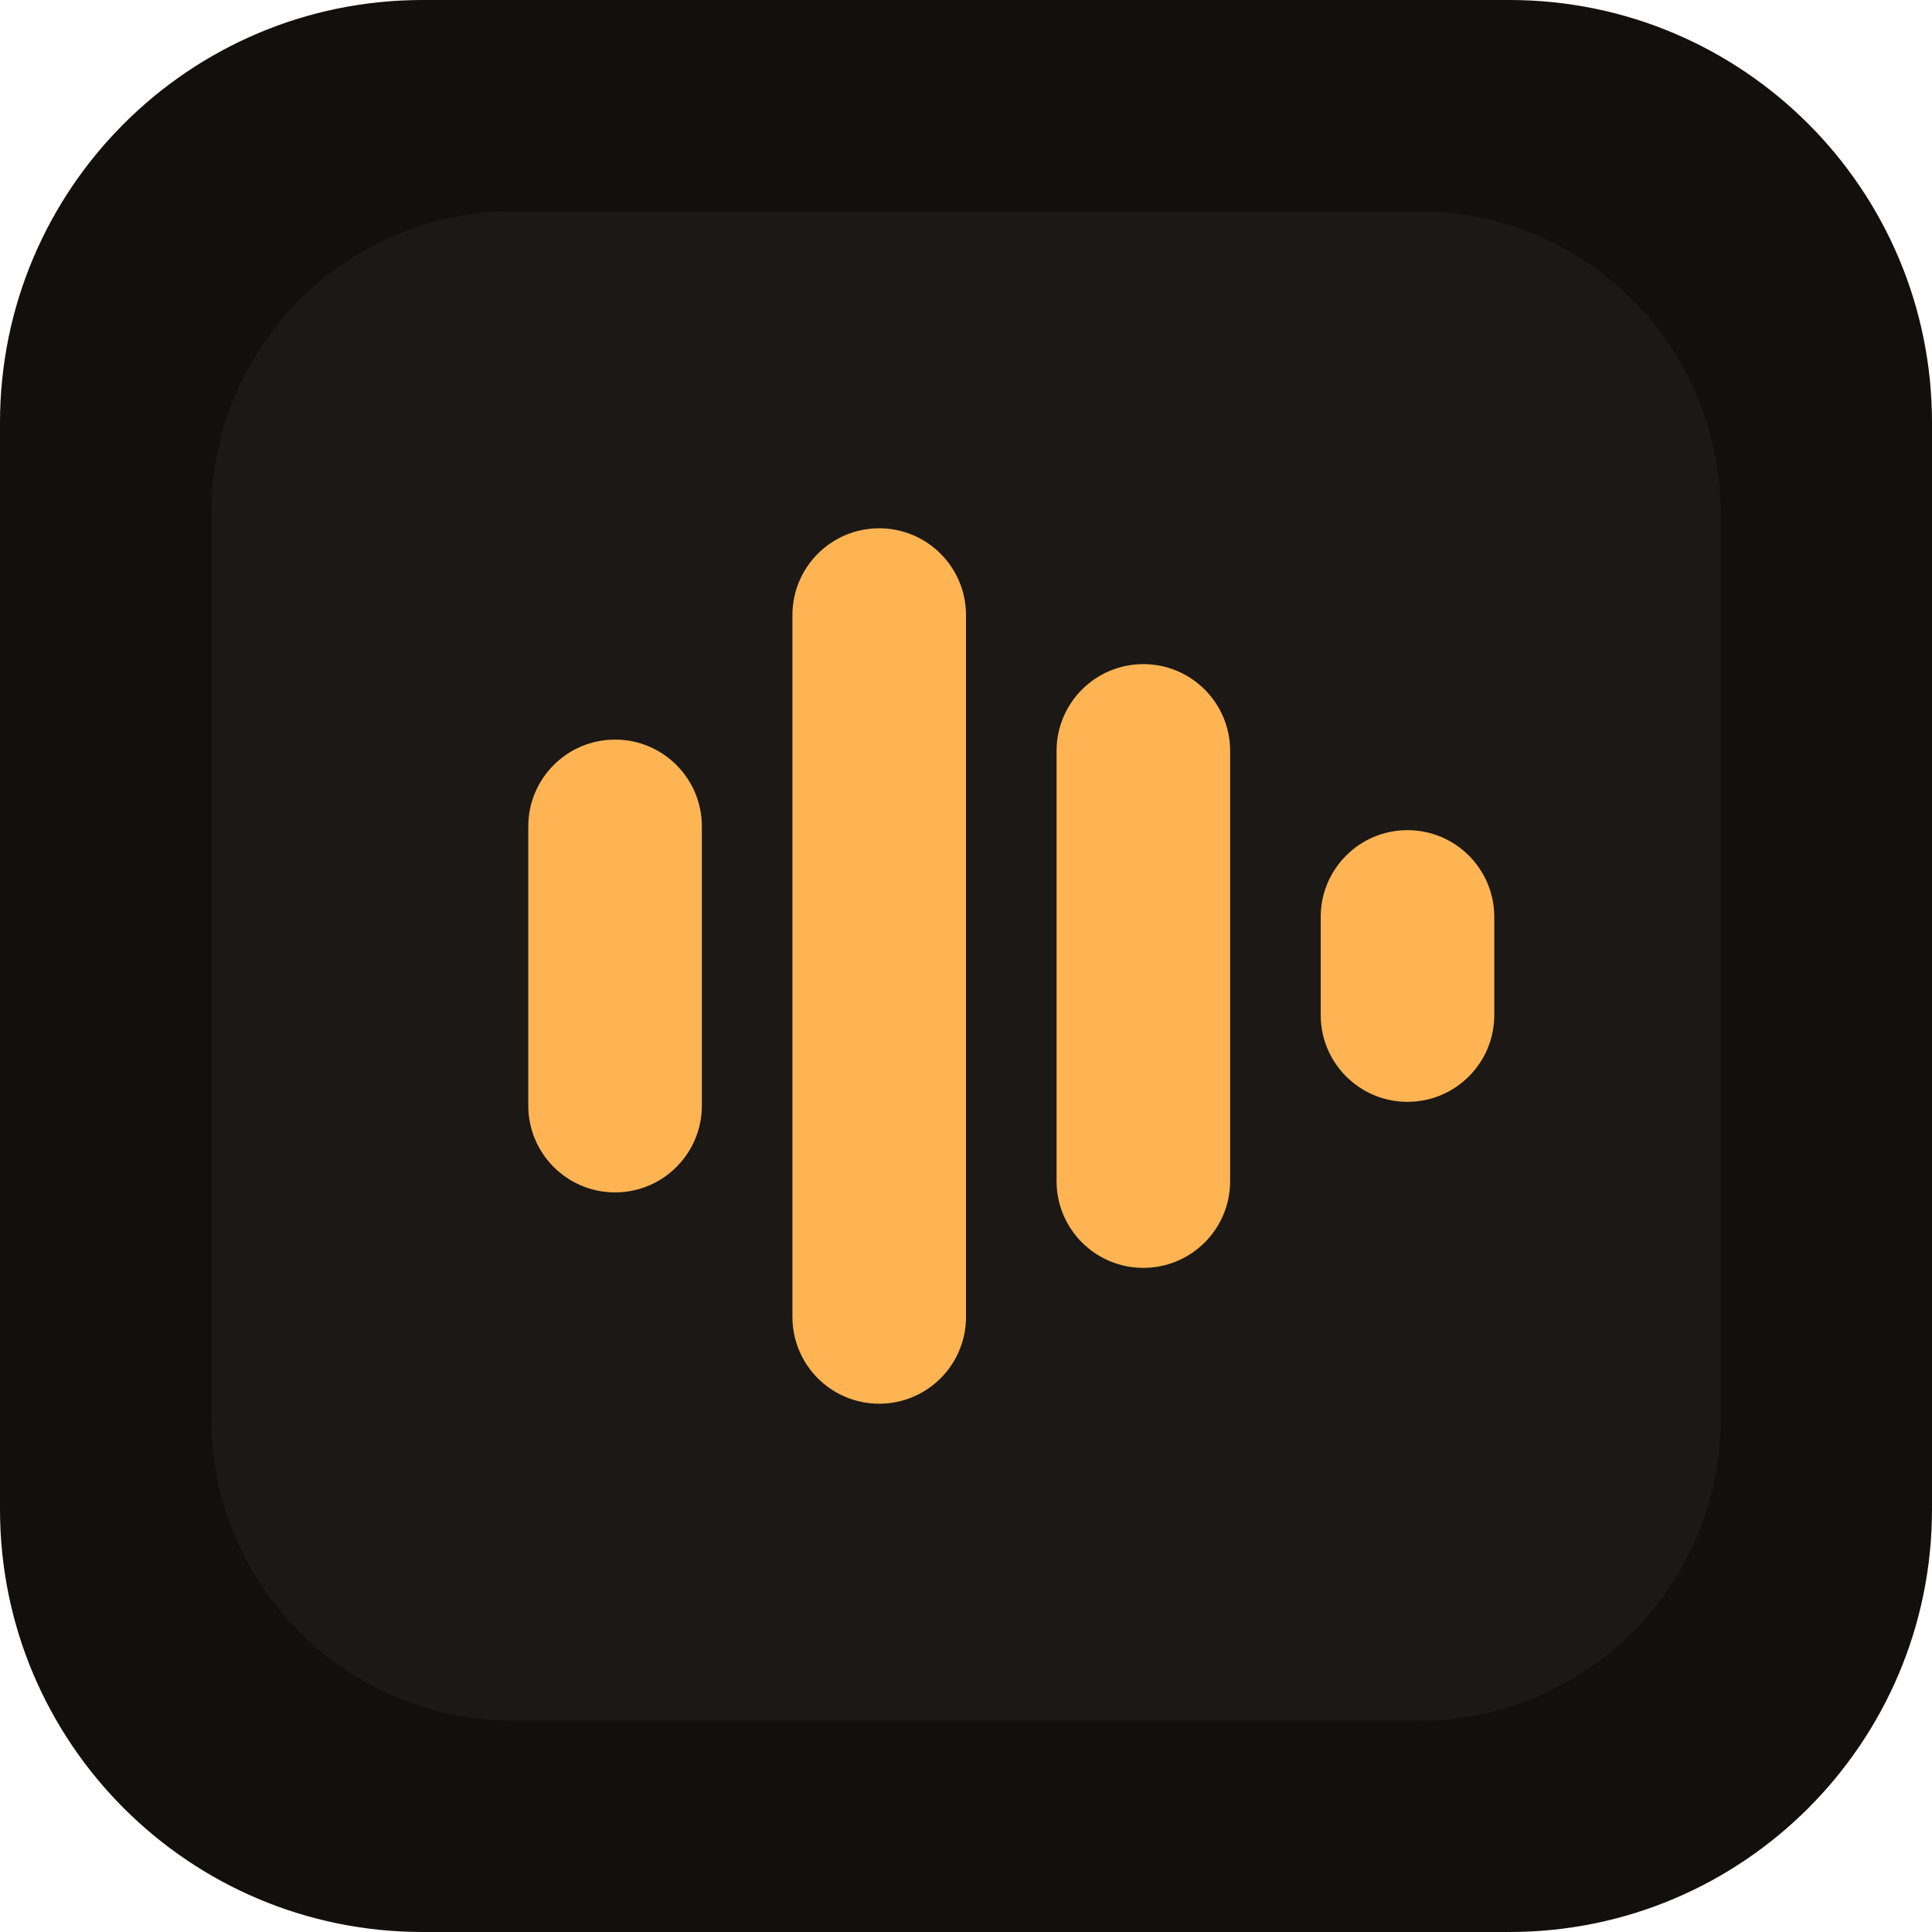
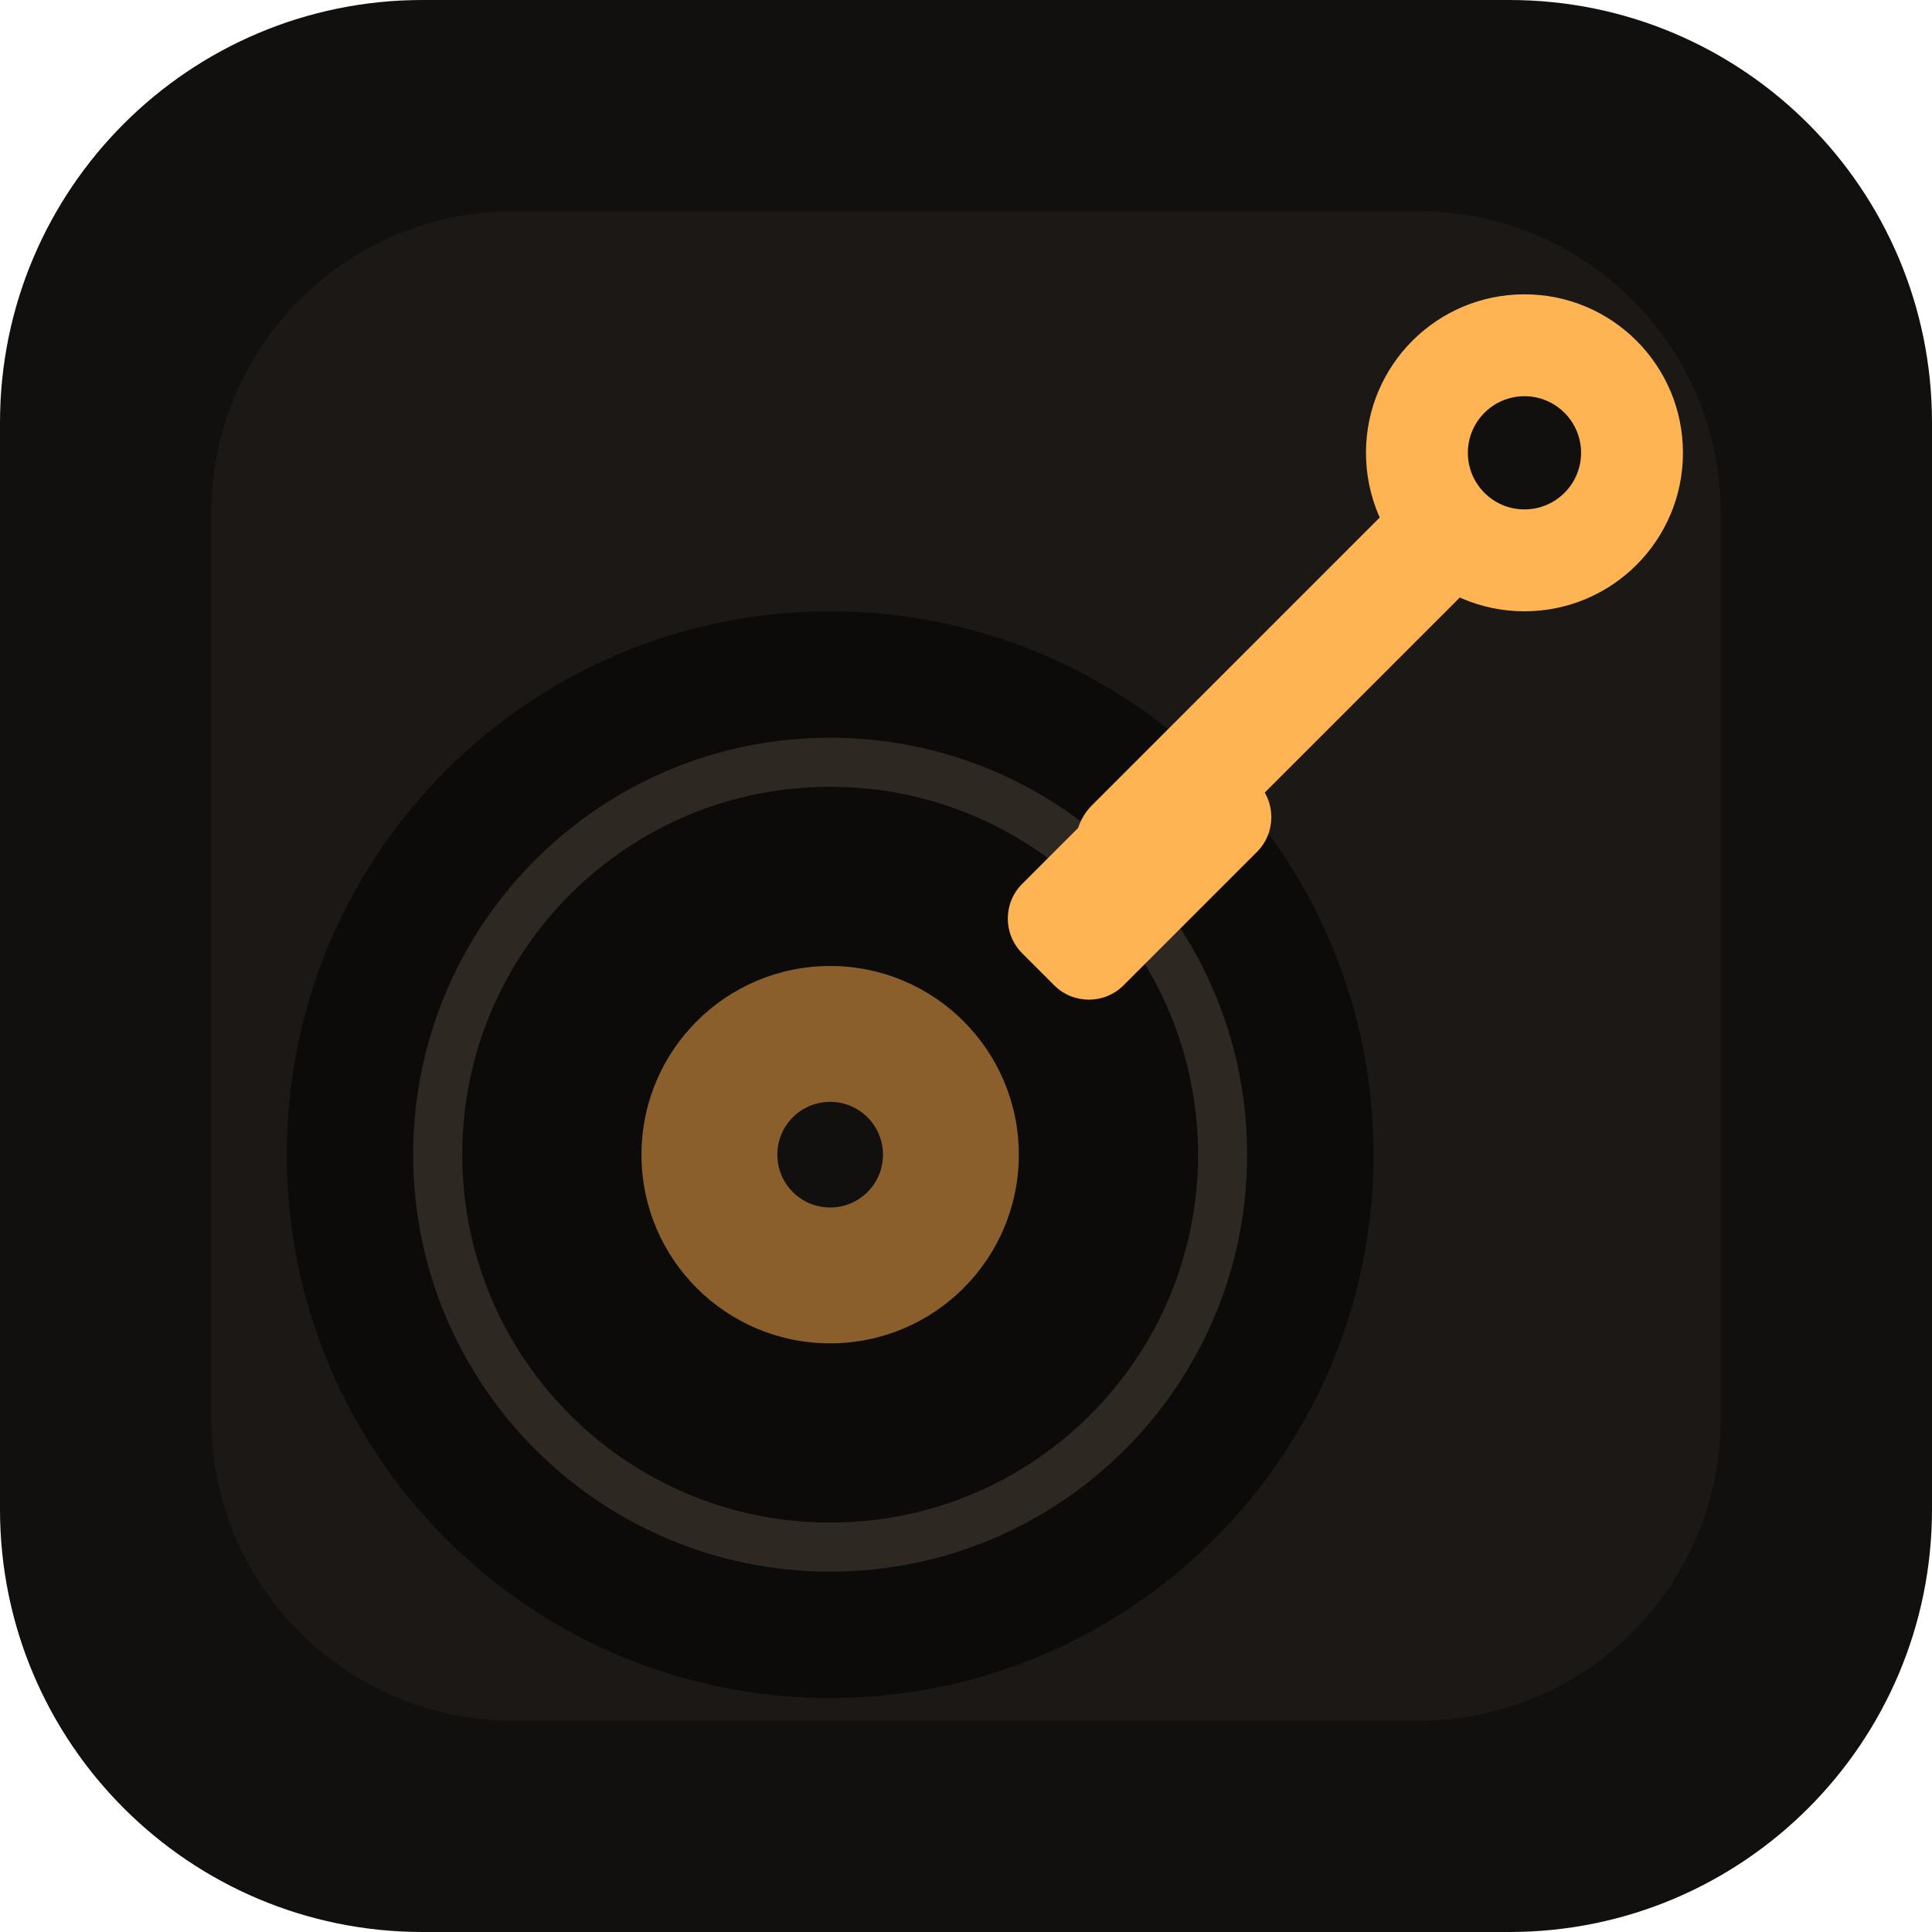
<svg xmlns="http://www.w3.org/2000/svg" width="512" height="512" viewBox="0 0 512 512">
  <rect width="512" height="512" rx="112" fill="#12100e" />
  <rect x="56" y="56" width="400" height="400" rx="80" fill="#1b1815" />
+   <circle cx="220" cy="306" r="144" fill="#0d0b0a" />
+   <circle cx="220" cy="306" r="104" fill="none" stroke="#2e2822" stroke-width="13" />
+   <circle cx="220" cy="306" r="50" fill="#8a5f2c" />
+   <circle cx="220" cy="306" r="14" fill="#12100e" />
+   <path d="M398 126 L300 224" stroke="#ffb454" stroke-width="30" stroke-linecap="round" fill="none" />
  <g fill="#ffb454">
-     <rect x="140" y="196" width="46" height="120" rx="23" />
-     <rect x="210" y="140" width="46" height="232" rx="23" />
-     <rect x="280" y="176" width="46" height="160" rx="23" />
-     <rect x="350" y="220" width="46" height="72" rx="23" />
+     <circle cx="404" cy="120" r="42" />
+     <rect x="283" y="192" width="38" height="76" rx="13" transform="rotate(45 302 230)" />
  </g>
+   <circle cx="404" cy="120" r="15" fill="#12100e" />
</svg>
